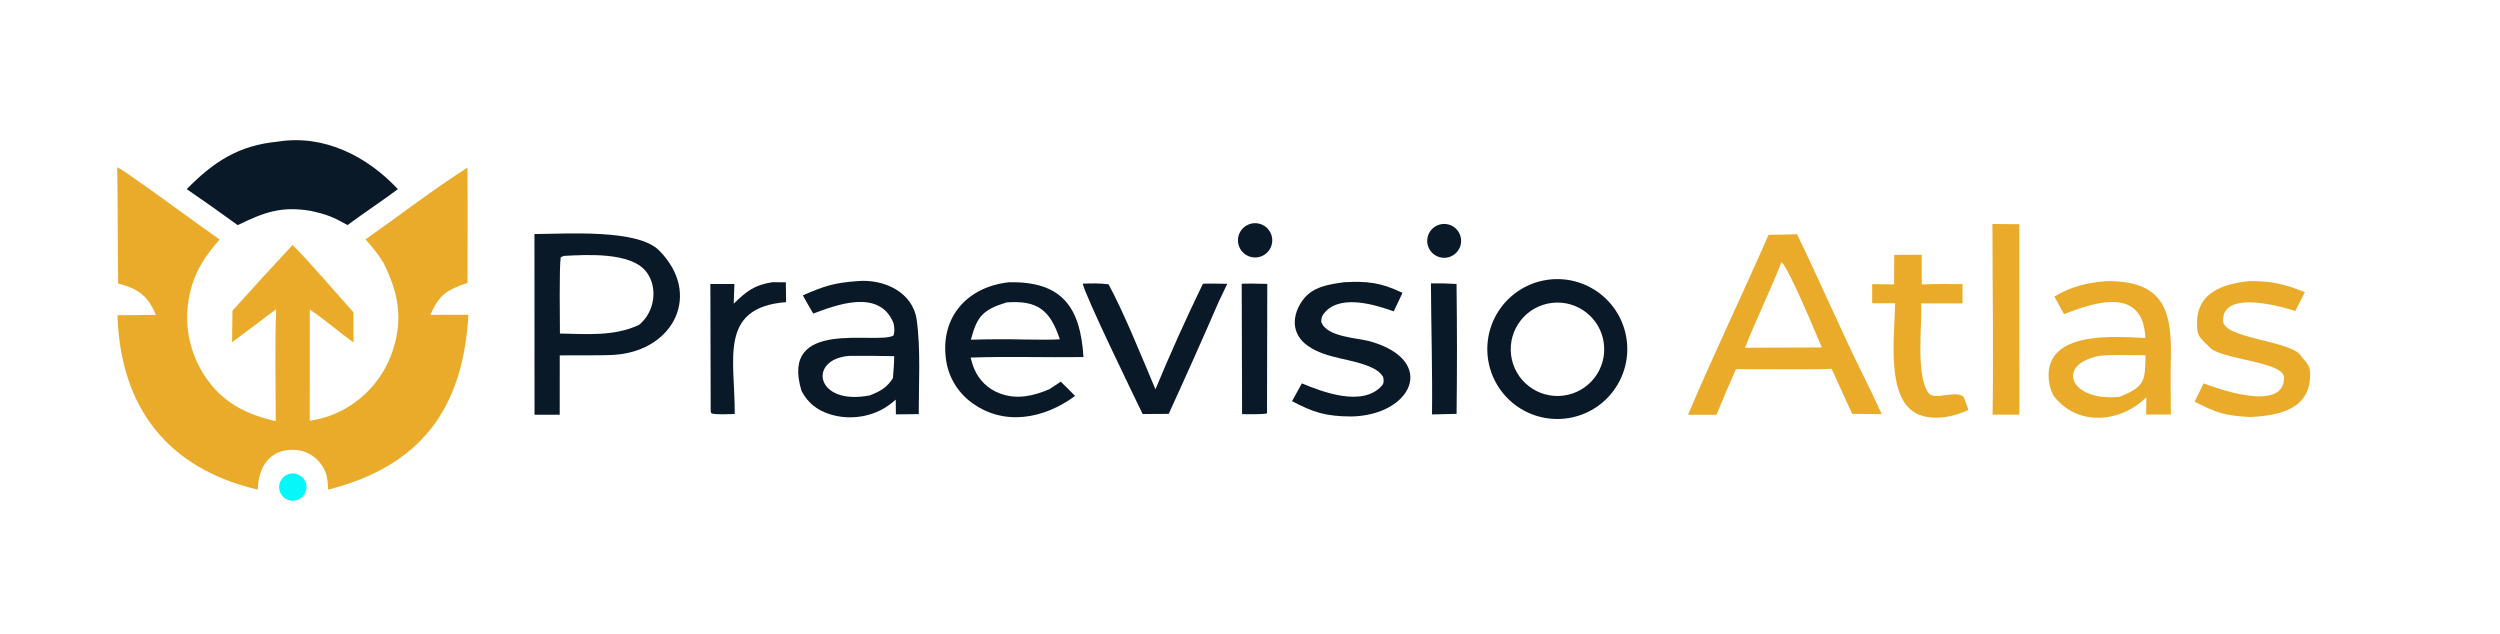
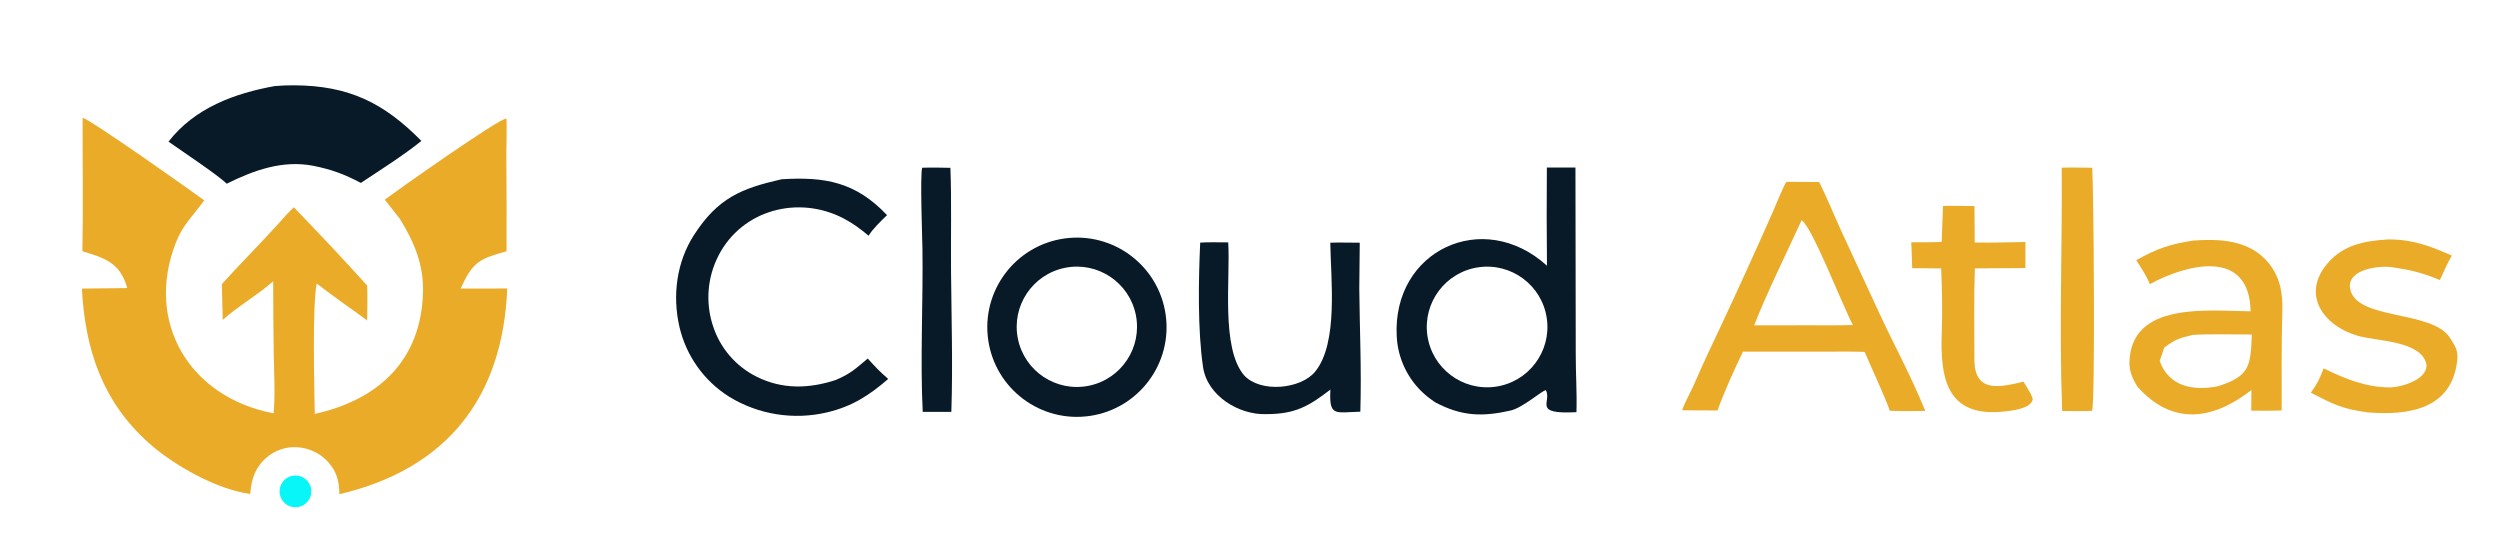
- <svg xmlns="http://www.w3.org/2000/svg" width="1232" height="312" viewBox="0 0 1232 312">
-   <clipPath id="cl_5">
-     <rect x="-1.1444092e-05" width="1232.051" height="312" />
+ <svg xmlns="http://www.w3.org/2000/svg" width="2259" height="503" viewBox="0 0 2259 503">
+   <clipPath id="cl_6">
+     <rect x="-0" y="-0" width="2258.797" height="503.237" />
  </clipPath>
-   <g clip-path="url(#cl_5)">
-     <path fill="#EAAB2A" transform="matrix(0.812698 0 0 0.8125 -47.9492 -258.375)" d="M130.068 419.412C132.433 420.657 134.68 422.192 136.882 423.705C155.558 436.539 173.591 450.289 192.179 463.246C182.943 473.918 177.164 482.382 173.975 496.646C170.313 513.405 173.469 530.932 182.747 545.362C193.221 561.788 207.829 569.275 226.202 573.423C226.21 552.109 225.55 526.54 226.473 505.538L199.725 525.591L199.961 506.419C211.986 493.041 224.135 479.774 236.406 466.62C245.419 475.313 264.028 497.116 273.313 507.393L273.351 525.676C264.373 519.31 256.423 512.141 246.854 505.745L246.817 573.234C253.979 572.014 259.502 570.433 266.043 567.098C280.906 559.45 292.13 546.224 297.256 530.319C303.548 510.892 300.41 495.088 291.519 477.422C287.995 471.573 285.079 468.292 280.652 463.182C300.789 449.064 321.892 432.746 342.43 419.666C342.712 442.79 342.444 466.395 342.506 489.573C340.771 490.167 339.047 490.79 337.335 491.444C327.473 495.23 324.088 499.657 319.953 508.968L343.037 508.924C339.777 565.991 314.214 600.673 257.95 614.983C257.706 607.817 257.089 603.107 252.05 597.543C248.29 593.455 243.049 591.045 237.497 590.851C222.522 590.227 215.572 601.324 215.284 614.965C160.412 602.114 131.982 564.904 130.236 509.2L153.514 508.982C148.628 497.25 142.653 493.065 130.651 489.946C130.23 466.429 130.555 443.069 130.068 419.412Z" />
-     <path fill="#0A1928" transform="matrix(0.812698 0 0 0.8125 -47.9492 -258.375)" d="M383.078 459.955C402.738 459.845 445.594 456.79 458.633 469.879C484.735 496.081 467.9 530.263 432.393 533.146C426.312 533.766 405.821 533.39 398.414 533.558L398.397 569.56L383.127 569.524L383.078 459.955ZM398.526 520.297C414.941 520.584 431.259 522.129 446.395 515.104C456.062 507.434 458.266 492.178 450.761 482.673C441.415 470.836 414.731 472.459 400.965 473.211L399.027 473.993C398.018 479.728 398.521 512.99 398.526 520.297Z" />
-     <path fill="#0A1928" transform="matrix(0.812698 0 0 0.8125 -47.9492 -258.375)" d="M997.457 487.69C1020.48 484.487 1041.8 500.401 1045.27 523.382C1048.74 546.363 1033.07 567.857 1010.12 571.59C995.041 574.044 979.803 568.204 970.228 556.3C960.653 544.396 958.218 528.266 963.853 514.067C969.487 499.869 982.322 489.794 997.457 487.69ZM1007.04 557.942C1022.48 555.951 1033.42 541.893 1031.55 526.449C1029.69 511.005 1015.71 499.954 1000.25 501.692C984.605 503.451 973.393 517.618 975.28 533.241C977.167 548.865 991.43 559.956 1007.04 557.942Z" />
-     <path fill="#EAAB2A" transform="matrix(0.812698 0 0 0.8125 -47.9492 -258.375)" d="M1131.43 460.423C1137.18 460.387 1142.92 460.263 1148.67 460.051C1162.59 488.604 1175.01 517.937 1189.18 546.371C1192.94 553.895 1196.53 561.525 1200.03 569.168L1182.11 569.034L1169.65 541.668C1163.74 542.026 1156.56 541.928 1150.54 541.982L1111.65 541.899C1107.54 551.06 1103.6 560.296 1099.83 569.6L1082.58 569.543C1098.07 533.036 1115.51 496.753 1131.43 460.423ZM1117.14 528.903C1126.01 528.82 1134.88 528.787 1143.76 528.804L1163.71 528.747C1160.18 520.539 1143.96 481.105 1139.25 477.01C1132.32 494.551 1123.92 511.642 1117.14 528.903Z" />
-     <path fill="#0A1928" transform="matrix(0.812698 0 0 0.8125 -47.9492 -258.375)" d="M227.413 403.913C255.248 399.319 281.784 412.805 300.27 432.751C290.426 440.032 279.824 447.074 269.736 454.498C260.728 449.494 257.541 448.152 247.472 445.917C229.418 442.832 218.882 446.884 203.148 454.554C192.953 447.121 182.647 439.841 172.234 432.717C188.389 416.257 203.556 406.177 227.413 403.913Z" />
-     <path fill="#EAAB2A" transform="matrix(0.812698 0 0 0.8125 -47.9492 -258.375)" d="M1335.75 488.521C1370.62 487.994 1376.24 505.603 1375.34 536.586C1375.03 547.07 1375.35 558.836 1375.35 569.428L1360.38 569.433L1360.48 558.945C1344.4 574.801 1318.15 576.72 1304.03 557.743C1302.06 553.676 1301.09 549.192 1301.22 544.674C1302.12 518.591 1342.31 522.211 1359.9 523.003C1358.57 492.003 1330.11 500.785 1310.57 508.569L1304.73 497.856C1314.95 491.739 1324.19 489.631 1335.75 488.521ZM1344.22 558.669C1359.61 552.59 1359.79 548.962 1359.99 533.475C1351.88 533.441 1340.56 533.068 1332.71 533.709C1304.44 538.841 1314.58 561.852 1344.22 558.669Z" />
-     <path fill="#0A1928" transform="matrix(0.812698 0 0 0.8125 -47.9492 -258.375)" d="M670.676 489.207C703.001 488.446 714.175 504.409 715.989 534.569C693.358 534.863 670.136 534.115 647.58 534.867C648.207 537.344 648.782 539.43 649.785 541.798C652.641 548.601 658.168 553.932 665.07 556.543C675.433 560.55 685.647 558.231 695.457 553.993L702.229 549.481C705.103 552.208 708.088 555.322 710.909 558.147C692.032 572.079 667.468 576.855 647.591 561.746C639.249 555.396 633.829 545.943 632.564 535.538C629.254 510.001 645.778 491.976 670.676 489.207ZM647.724 524.049C658.64 523.704 669.564 523.663 680.483 523.925C686.766 523.933 695.572 524.199 701.655 523.801C695.827 506.226 688.319 500.007 669.389 501.428C655.351 505.69 651.4 509.664 647.724 524.049Z" />
-     <path fill="#0A1928" transform="matrix(0.812698 0 0 0.8125 -47.9492 -258.375)" d="M578.73 488.513C594.847 487.01 612.443 495.106 614.841 511.857C617.353 529.398 616.088 551.269 616.103 569.167L602.24 569.328L602.147 560.389C599.774 562.543 596.672 564.819 593.847 566.33C584.099 571.476 572.7 572.523 562.178 569.239C554.409 566.763 548.732 562.297 545.012 555.035C531.496 510.62 590.17 527.185 600.746 521.552C601.622 519.556 601.383 515.257 600.541 513.32C591.674 492.942 565.575 503.171 552.157 508.197C550.045 504.819 547.82 500.645 545.827 497.129C558.742 491.547 564.6 489.543 578.73 488.513ZM586.477 557.795C592.645 555.397 596.73 553.142 600.443 547.375C600.757 543.146 601.253 538.206 601.194 534.023C592.138 533.83 583.08 533.773 574.022 533.855C548.629 535.675 553.334 564.345 586.477 557.795Z" />
-     <path fill="#EAAB2A" transform="matrix(0.812698 0 0 0.8125 -47.9492 -258.375)" d="M1423.13 488.452C1436.46 488.45 1444.4 490.318 1456.6 495.22L1450.77 506.654C1446.53 505.152 1406.35 492.57 1407.02 512.665C1407.37 523.414 1448.25 524.531 1454.28 533.806C1456.29 536.898 1460.27 539.454 1459.75 544.862C1460.29 566.535 1440.23 570.169 1423.31 570.919C1407.73 570.006 1403.37 568.58 1389.74 561.621C1391.6 558.014 1393.41 554.173 1395.21 550.516C1399.37 552.077 1444.15 569.464 1443.99 546.988C1443.93 537.171 1405.28 536.151 1398.77 528.528C1396.35 525.695 1391.35 522.939 1391.34 517.065C1389.59 495.439 1406.63 490.272 1423.13 488.452Z" />
-     <path fill="#0A1928" transform="matrix(0.812698 0 0 0.8125 -47.9492 -258.375)" d="M873.923 489.181C888.255 488.429 896.149 489.305 909.443 495.618L904.132 506.85C893.168 502.932 873.187 496.727 863.173 506.579C861.134 508.585 860.148 510.251 860.179 513.177C863.455 522.642 882.014 522.754 890.355 525.201C930.973 537.114 914.883 570.012 878.325 570.606C863.102 570.528 855.59 568.249 842.454 561.314L848.413 550.526C860.825 555.671 885.25 565.123 896.949 551.906C898.384 550.285 898.022 548.61 897.741 546.697C895.99 543.921 893.939 542.406 890.977 541.023C878.398 535.175 863.658 535.881 852.026 527.746C841.846 520.626 842.221 509.207 849.037 499.915C854.945 491.861 864.742 490.488 873.923 489.181Z" />
-     <path fill="#0A1928" transform="matrix(0.812698 0 0 0.8125 -47.9492 -258.375)" d="M715.561 490.033C721.55 489.865 725.18 489.728 731.187 490.424C740.238 506.879 752.177 536.507 759.635 554.13C768.607 532.507 778.207 511.15 788.424 490.086C793.036 489.894 798.502 490.088 803.182 490.136L798.008 500.998C788.122 523.773 778.012 546.45 767.678 569.025L751.859 569.109C746.89 558.784 716.66 496.706 715.561 490.033Z" />
-     <path fill="#EAAB2A" transform="matrix(0.812698 0 0 0.8125 -47.9492 -258.375)" d="M1207.61 472.625L1224.24 472.508L1224.33 490.507C1232.52 490.156 1240.82 490.269 1249.02 490.299L1249.05 502.014L1223.88 502.037C1224.8 513.85 1220.36 545.492 1228.45 556.395C1232.04 561.24 1244.86 554.211 1249.72 558.757C1250.72 561.221 1251.69 564.085 1252.61 566.615C1243.91 570.877 1231.92 573.188 1222.65 569.51C1202.01 561.316 1207.98 521.2 1208.16 501.956L1194.23 501.949L1194.25 490.337L1207.55 490.496L1207.61 472.625Z" />
-     <path fill="#EAAB2A" transform="matrix(0.812698 0 0 0.8125 -47.9492 -258.375)" d="M1267.16 453.858L1283.46 453.974L1283.5 569.517L1267.25 569.515C1267.82 531.741 1267.2 491.779 1267.16 453.858Z" />
-     <path fill="#0A1928" transform="matrix(0.812698 0 0 0.8125 -47.9492 -258.375)" d="M527.435 489.157L535.519 489.219L535.671 501.248C494.259 504.496 504.856 536.537 504.501 569.095C500.769 569.165 493.703 569.643 490.396 568.744L489.941 567.456L489.75 490.264L504.318 490.242L503.911 502.195C511.762 494.545 516.566 490.796 527.435 489.157Z" />
-     <path fill="#0A1928" transform="matrix(0.812698 0 0 0.8125 -47.9492 -258.375)" d="M926.686 489.894C932.338 489.814 936.546 489.879 942.206 490.231C942.551 516.49 942.56 542.752 942.234 569.011L927.332 569.368C927.68 543.592 926.787 515.944 926.686 489.894Z" />
-     <path fill="#0A1928" transform="matrix(0.812698 0 0 0.8125 -47.9492 -258.375)" d="M811.943 490.098C817.045 489.911 822.329 490.088 827.447 490.179L827.285 568.72C824.965 569.461 815.19 569.195 812.173 569.194L811.943 490.098Z" />
-     <path fill="#0A1928" transform="matrix(0.812698 0 0 0.8125 -47.9492 -258.375)" d="M816.919 453.864C822.379 452.127 828.215 455.134 829.969 460.586C831.722 466.039 828.732 471.883 823.282 473.652C817.81 475.428 811.935 472.423 810.174 466.948C808.413 461.472 811.436 455.608 816.919 453.864Z" />
-     <path fill="#0A1928" transform="matrix(0.812698 0 0 0.8125 -47.9492 -258.375)" d="M930.517 454.718C933.9 453.203 937.837 453.627 940.82 455.828C943.802 458.029 945.368 461.665 944.916 465.343C944.464 469.021 942.066 472.171 938.639 473.586C933.449 475.729 927.498 473.309 925.278 468.152C923.059 462.996 925.391 457.012 930.517 454.718Z" />
-     <path fill="#04F5F9" fill-opacity="0.988" transform="matrix(0.812698 0 0 0.8125 -47.9492 -258.375)" d="M234.591 605.373C239.041 604.292 243.526 607.02 244.613 611.467C245.699 615.915 242.976 620.402 238.528 621.494C234.072 622.587 229.574 619.859 228.486 615.404C227.398 610.948 230.132 606.455 234.591 605.373Z" />
+   <g clip-path="url(#cl_6)">
+     <path fill="#EAAB29" transform="matrix(1.15421 0 0 1.15421 -318.563 -110.805)" d="M577.206 252.317C586.703 245.182 667.269 188.228 672.405 188.821C672.977 192.413 672.379 211.888 672.399 217.037C672.586 242.261 672.638 267.487 672.557 292.712C650.823 298.707 646.015 301.297 636.604 321.902L673.102 321.847C669.715 407.371 625.65 463.242 541.68 482.895C541.564 473.255 539.904 465.762 533.365 458.225C527.154 451.131 518.385 446.789 508.979 446.147C500.046 445.5 491.225 448.458 484.488 454.36C475.615 462.176 472.706 471.346 471.923 482.682C445.841 479.318 412.109 460.337 392.441 442.774C356.178 410.391 342.576 369.411 340.113 321.925L375.631 321.53C370.237 302.073 358.592 298.098 340.505 292.681C341.195 258.211 340.568 222.746 340.671 188.139C348.198 190.504 424.554 244.559 435.924 252.85C427.565 264.349 419.269 271.689 413.738 285.799C389.165 348.49 424.586 407.169 490.221 419.587C491.531 402.965 490.587 389.567 490.298 373.146C490.015 354.168 489.876 335.188 489.882 316.207C476.793 327.714 461.588 336.168 450.374 346.469L449.681 318.431C463.875 302.584 479.123 287.527 493.395 271.733C497.518 267.17 501.49 262.443 506.02 258.28C525.503 278.347 544.635 298.752 563.408 319.485C563.871 327.687 563.507 338.448 563.439 346.852C549.982 336.907 537.334 328.38 523.924 317.93C520.409 336.032 522.076 400.255 522.441 420.041C571.798 409.055 605.556 378.699 607.154 325.097C607.807 303.19 600.217 285.414 588.926 267.13L577.206 252.317Z" />
+     <path fill="#081928" transform="matrix(1.15421 0 0 1.15421 -318.563 -110.805)" d="M1487 227.165L1509.38 227.145L1509.61 373.211C1509.57 388.508 1510.64 403.379 1510.16 418.683C1475.16 420.474 1491.12 410.806 1486.24 401.461C1483.13 401.704 1468.34 415.208 1458.45 417.434C1435.89 422.51 1419.96 421.761 1399.46 410.899C1396.68 408.96 1393.8 406.906 1391.28 404.643C1378.17 393.08 1370.3 376.705 1369.45 359.244C1365.96 292.03 1437.19 258.7 1487.08 304.022C1486.81 278.404 1486.78 252.783 1487 227.165ZM1446.54 398.787C1472.46 395.283 1490.6 371.373 1486.98 345.464C1483.37 319.555 1459.38 301.52 1433.49 305.243C1407.75 308.944 1389.85 332.756 1393.44 358.511C1397.03 384.266 1420.77 402.271 1446.54 398.787Z" />
+     <path fill="#081928" transform="matrix(1.15421 0 0 1.15421 -318.563 -110.805)" d="M1109.58 282.672C1147.8 277.442 1183.08 304.049 1188.55 342.235C1194.02 380.422 1167.63 415.862 1129.48 421.574C1090.99 427.337 1055.16 400.665 1049.64 362.136C1044.12 323.607 1071.02 287.949 1109.58 282.672ZM1128.42 397.995C1153.87 392.824 1170.33 368.03 1165.22 342.569C1160.11 317.108 1135.35 300.589 1109.88 305.643C1084.33 310.713 1067.74 335.568 1072.87 361.112C1078 386.655 1102.89 403.182 1128.42 397.995Z" />
+     <path fill="#EAAB29" transform="matrix(1.15421 0 0 1.15421 -318.563 -110.805)" d="M1674.57 238.354L1700.18 238.511C1706.12 250.272 1711.41 263.504 1716.92 275.595L1746.5 339.504C1759.6 367.936 1770.71 387.185 1783.25 417.691C1773.99 417.932 1764.73 417.905 1755.47 417.611C1753.16 409.872 1739.77 381.006 1735.77 371.506C1725.45 371.078 1713.01 371.36 1702.53 371.314L1640.51 371.308C1633.21 386.57 1626.39 401.385 1620.57 417.337C1611.33 417.359 1602.1 417.3 1592.86 417.16C1594.91 411.296 1599.92 402.258 1602.6 396.088C1608.97 381.425 1615.7 366.955 1622.61 352.537C1636.44 323.068 1649.94 293.447 1663.11 263.679C1665.05 259.247 1672.63 240.64 1674.57 238.354ZM1649.3 350.706L1692.25 350.658C1703.01 350.613 1715.98 350.906 1726.57 350.396C1719.3 337.289 1694.42 272.792 1686.4 268.465C1676.01 291.174 1657.82 328.351 1649.3 350.706Z" />
+     <path fill="#EAAB29" transform="matrix(1.15421 0 0 1.15421 -318.563 -110.805)" d="M1992.79 284.352C2012.49 282.924 2034.13 283.635 2048.98 298.551C2055.09 304.652 2059.34 312.359 2061.24 320.779C2062.56 326.529 2062.93 332.519 2062.78 338.4C2062.07 364.702 2062.22 390.991 2062.28 417.302C2055.38 417.728 2045.57 417.473 2038.46 417.491L2038.56 401.363C2008.08 425.105 1976.4 429.362 1949.15 398.488C1945.66 392.709 1942.91 386.634 1943.07 379.746C1944.18 331.724 2005.19 339.434 2037.93 339.735C2037.05 290.285 1988.47 302.496 1958.98 318.447C1956.91 312.527 1951.85 305.163 1948.41 299.695C1964.6 290.641 1974.54 287.202 1992.79 284.352ZM1970.37 368.12L1966.77 378.576C1973.83 398.624 1993.04 402.22 2012.27 398.4C2037.78 390.382 2037.8 382.214 2038.91 357.89C2024.93 357.873 2006.13 357.364 1992.56 358.195C1982.19 360.658 1978.77 361.735 1970.37 368.12Z" />
+     <path fill="#081928" transform="matrix(1.15421 0 0 1.15421 -318.563 -110.805)" d="M491.077 163.388C496.237 162.931 501.416 162.728 506.596 162.781C549.223 163.102 576.422 176.429 605.883 206.316C592.387 217.3 573.114 229.517 558.498 239.19C545.52 232.345 535.507 228.654 521.258 225.8C497.089 221.124 474.609 229.369 453.521 239.799C446.292 232.824 417.968 214.006 407.927 206.878C428.311 180.546 459.623 169.055 491.077 163.388Z" />
+     <path fill="#081928" transform="matrix(1.15421 0 0 1.15421 -318.563 -110.805)" d="M887.856 236.342C921.828 234.23 945.814 238.417 970.449 264.428C965.811 268.924 959.236 275.156 956.015 280.54C949.465 275.121 943.863 270.874 936.305 266.941C901.185 248.671 857.076 260.042 838.53 296.025C829.711 313.105 828.153 333.021 834.209 351.265C839.785 368.552 852.109 382.853 868.382 390.922C888.455 401.007 909.525 400.307 930.292 393.481C942.126 388.398 945.527 384.894 955.32 376.694C961.109 383.027 964.855 387.11 971.378 392.651C956.473 405.53 943.056 414.21 923.532 418.821C897.366 425.026 869.808 420.635 846.866 406.607C827.145 394.205 813.135 374.502 807.897 351.803C802.304 327.469 805.678 301.168 819.242 280.093C838.002 250.943 856.348 243.538 887.856 236.342Z" />
+     <path fill="#081928" transform="matrix(1.15421 0 0 1.15421 -318.563 -110.805)" d="M1215.6 285.944C1220.46 285.474 1232.19 285.766 1237.54 285.756C1239.32 314.179 1231.68 368.319 1249.96 389.814C1262.81 403.825 1294.37 400.621 1305.54 387.006C1323.92 364.615 1317.83 314.533 1317.45 285.989C1324.7 285.759 1333.16 285.988 1340.51 286.009L1340.15 322.042C1340.49 355.87 1341.94 384.164 1340.98 418.301C1321.07 418.825 1316.43 422.413 1317.53 400.975C1300.49 414.172 1289.79 420.197 1267.27 420.213C1246.13 420.945 1221.15 406.033 1217.83 383.367C1213.55 354.159 1214.27 315.692 1215.6 285.944Z" />
+     <path fill="#EAAB29" transform="matrix(1.15421 0 0 1.15421 -318.563 -110.805)" d="M2145.78 283.434C2165.04 283.415 2178.26 288.569 2195.5 296.081C2192.13 301.684 2188.9 309.203 2186.1 315.237C2172.43 309.52 2163.21 307.322 2149.12 305.248C2138.08 303.625 2113.83 306.919 2115.76 321.326C2119.22 347.176 2179.92 338.298 2194.01 360.504C2198 366.797 2200.52 370.156 2199.72 377.998C2195.62 416.335 2161.78 421.483 2129.44 418.822C2109.26 416.026 2103.14 412.683 2085.11 403.468C2090.58 395.607 2091.67 393.092 2095.11 384.377C2111.44 392.398 2128.15 399.217 2146.55 399.294C2156.31 399.336 2178.08 392.583 2175.4 380.284C2170.31 362.614 2136.71 363.181 2121.73 358.855C2094.77 351.066 2077.33 326.373 2098.29 302.031C2110.8 287.504 2127.27 284.535 2145.78 283.434Z" />
+     <path fill="#EAAB29" transform="matrix(1.15421 0 0 1.15421 -318.563 -110.805)" d="M1797.11 257.262C1805.05 257.029 1813.77 257.261 1821.77 257.331C1821.91 266.831 1821.97 276.332 1821.96 285.833C1834.73 286.126 1848.8 285.651 1861.66 285.475L1861.65 305.862L1822.08 306.114C1821.2 329.702 1821.72 353.831 1821.71 377.435C1821.69 404.166 1841.91 399.088 1860.19 394.809C1862.09 397.815 1864.08 401.372 1865.91 404.476L1867.41 408.325C1866.42 416.185 1849.96 417.69 1843.63 418.292C1799.46 422.491 1794.77 391.092 1796.18 355.527C1796.77 340.592 1796.36 320.894 1795.68 306.149L1772.99 305.929C1772.94 299.333 1772.53 292.313 1772.26 285.69C1780.2 285.765 1788.14 285.681 1796.08 285.44L1797.11 257.262Z" />
+     <path fill="#EAAB29" transform="matrix(1.15421 0 0 1.15421 -318.563 -110.805)" d="M1890.05 227.28C1897.68 227.022 1906.26 227.26 1913.96 227.33C1915.13 247.24 1916.36 411.62 1913.81 417.631C1906.54 418.042 1897.82 417.77 1890.41 417.709C1887.98 353.122 1890.54 291.395 1890.05 227.28Z" />
+     <path fill="#081928" transform="matrix(1.15421 0 0 1.15421 -318.563 -110.805)" d="M997.937 227.321C1005.21 227.035 1012.75 227.271 1020.05 227.387C1021.03 254.474 1020.31 281.335 1020.54 308.415C1020.84 344.736 1022.01 382.176 1020.78 418.454L998.378 418.464C996.298 378.209 998.778 331.136 998.15 290.359C998.004 280.907 996.239 233.877 997.937 227.321Z" />
+     <path fill="#08F6F8" transform="matrix(1.15421 0 0 1.15421 -318.563 -110.805)" d="M504.157 468.654C510.661 466.955 517.337 470.734 519.228 477.185C521.12 483.636 517.541 490.421 511.149 492.503C506.842 493.906 502.113 492.856 498.805 489.761C495.498 486.667 494.135 482.018 495.248 477.627C496.361 473.237 499.774 469.799 504.157 468.654Z" />
  </g>
</svg>
